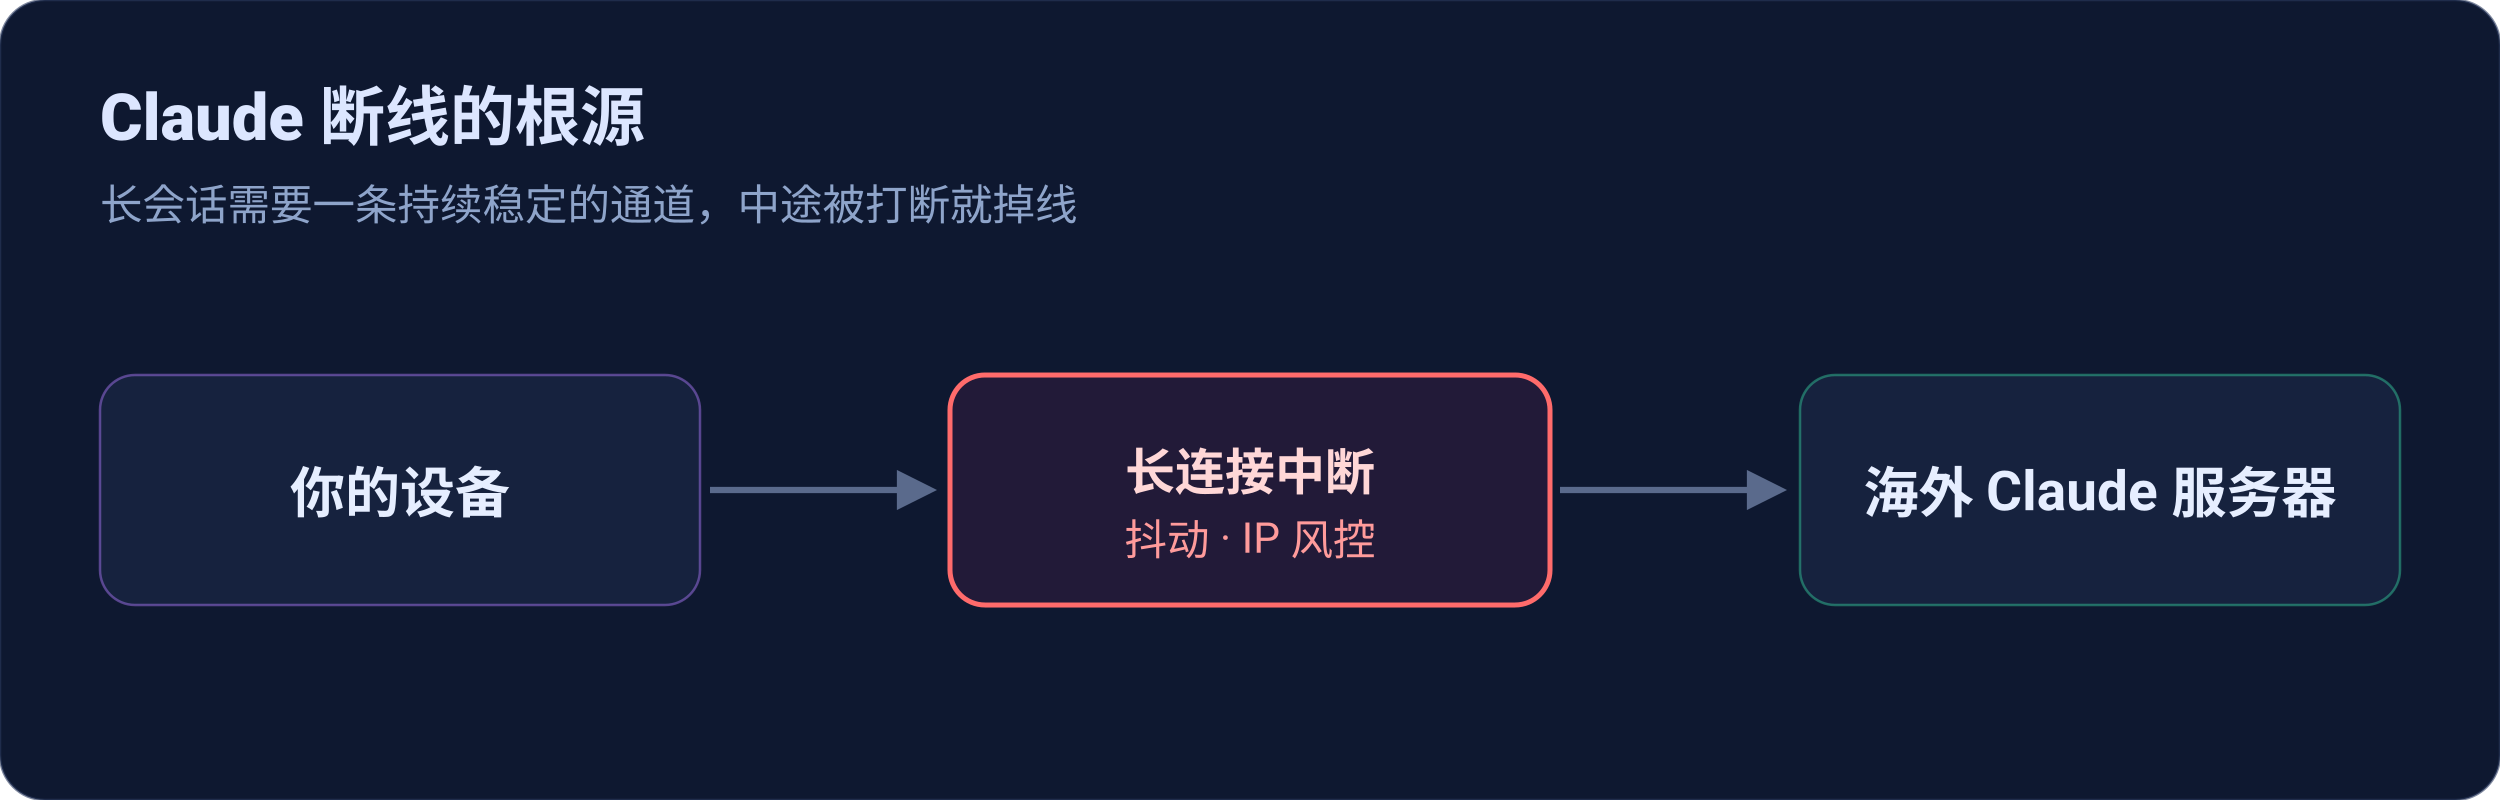
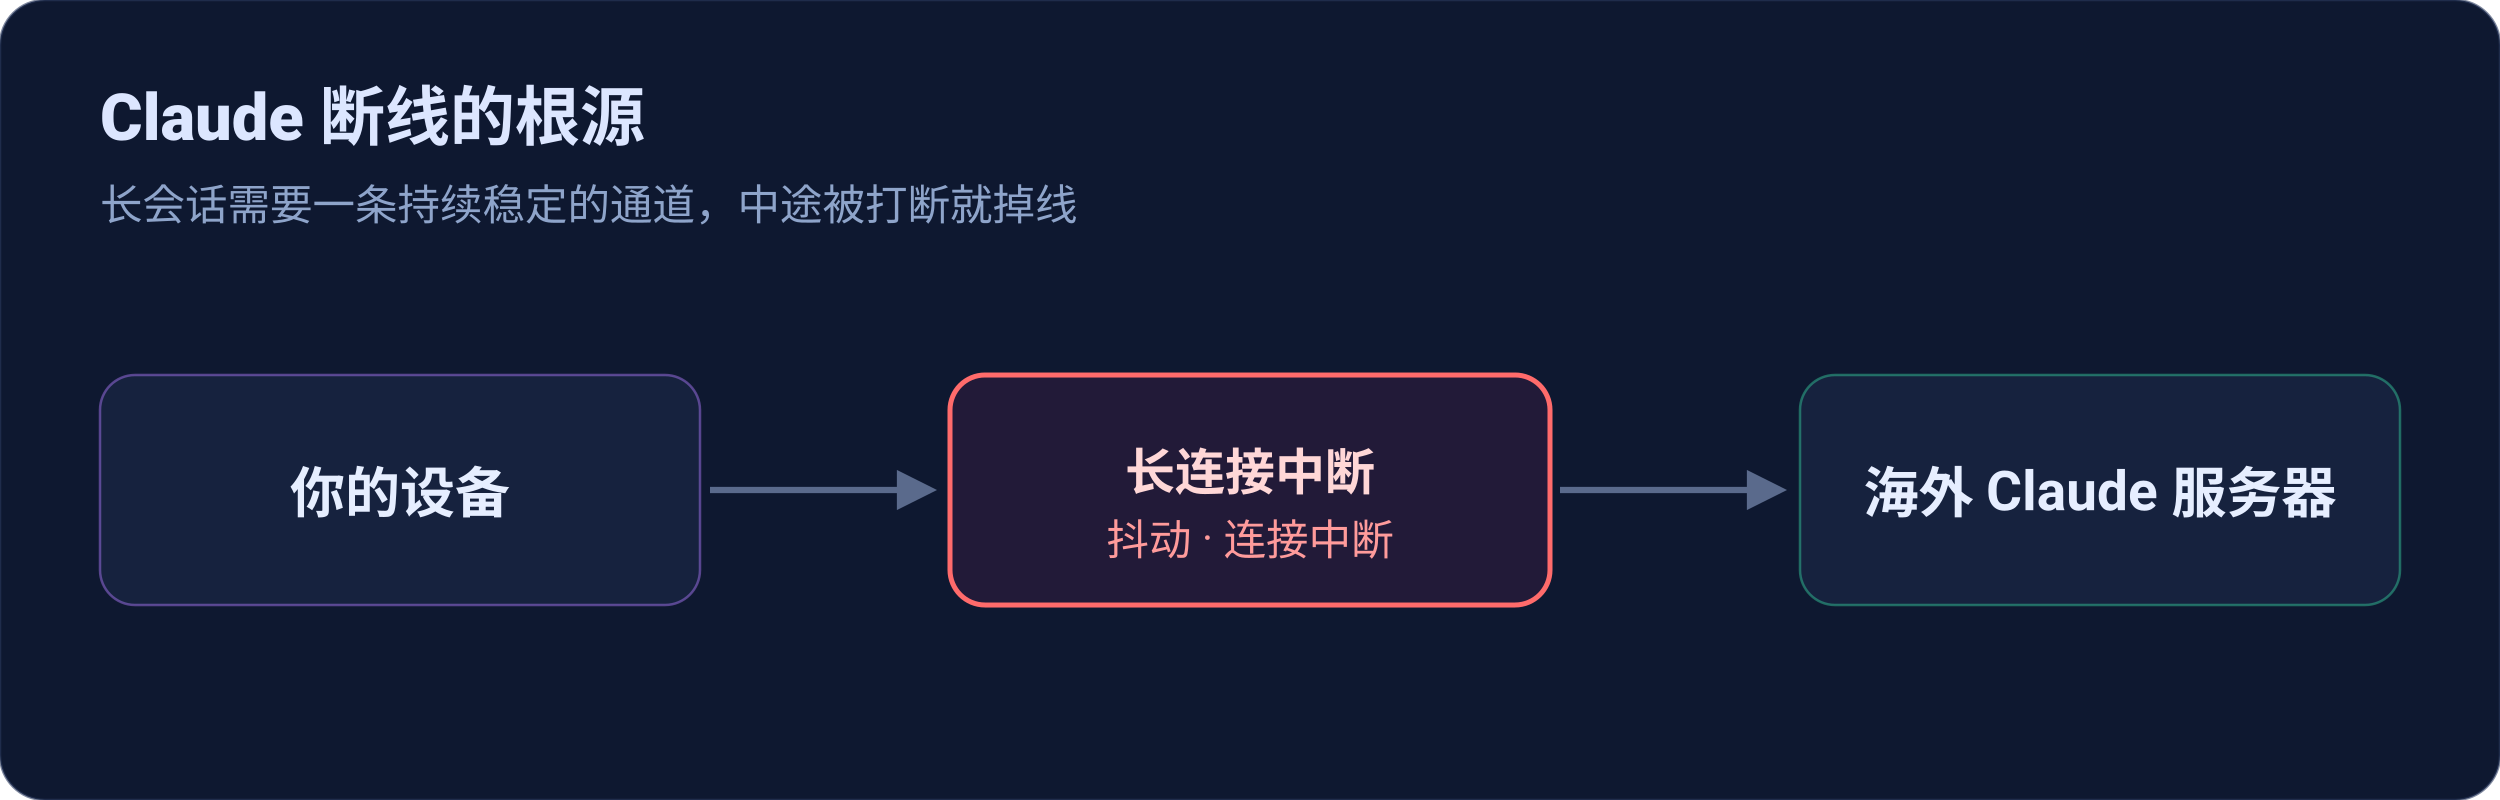
<svg xmlns="http://www.w3.org/2000/svg" viewBox="0 0 1000 320" font-family="-apple-system,Segoe UI,Roboto,Helvetica,Arial,'PingFang SC','Microsoft YaHei',sans-serif">
  <rect width="1000" height="320" rx="18" fill="#0e1830" stroke="#2a3a5e" stroke-opacity="0.6" />
  <text x="40" y="56" fill="#dce6ff" font-size="26" font-weight="800">Claude 断线的根源</text>
  <text x="40" y="88" fill="#8ea4ca" font-size="17">长会话需要一条持续稳定的通道，中途被打断就掉线</text>
  <g>
    <rect x="40" y="150" width="240" height="92" rx="14" fill="#16223e" stroke="#b07bff" stroke-opacity="0.45" />
    <text x="160" y="205" text-anchor="middle" fill="#e6eeff" font-size="22" font-weight="700">你的设备</text>
    <rect x="380" y="150" width="240" height="92" rx="14" fill="#221a38" stroke="#ff6b6b" stroke-width="2" />
    <text x="500" y="196" text-anchor="middle" fill="#ffd7d7" font-size="20" font-weight="700">长连接中断</text>
-     <text x="500" y="222" text-anchor="middle" fill="#ff9b9b" font-size="17">抖动 · IP 风控</text>
+     <text x="500" y="222" text-anchor="middle" fill="#ff9b9b" font-size="17">抖动 · 连接中断</text>
    <rect x="720" y="150" width="240" height="92" rx="14" fill="#16223e" stroke="#36d1a0" stroke-opacity="0.45" />
    <text x="840" y="205" text-anchor="middle" fill="#e6eeff" font-size="22" font-weight="700">海外 Claude 服务器</text>
  </g>
  <g stroke="#5a6a8c" stroke-width="2.5" fill="#5a6a8c">
    <line x1="284" y1="196" x2="372" y2="196" />
    <path d="M372 196 l-12 -6 v12 z" />
    <line x1="624" y1="196" x2="712" y2="196" />
    <path d="M712 196 l-12 -6 v12 z" />
  </g>
</svg>
